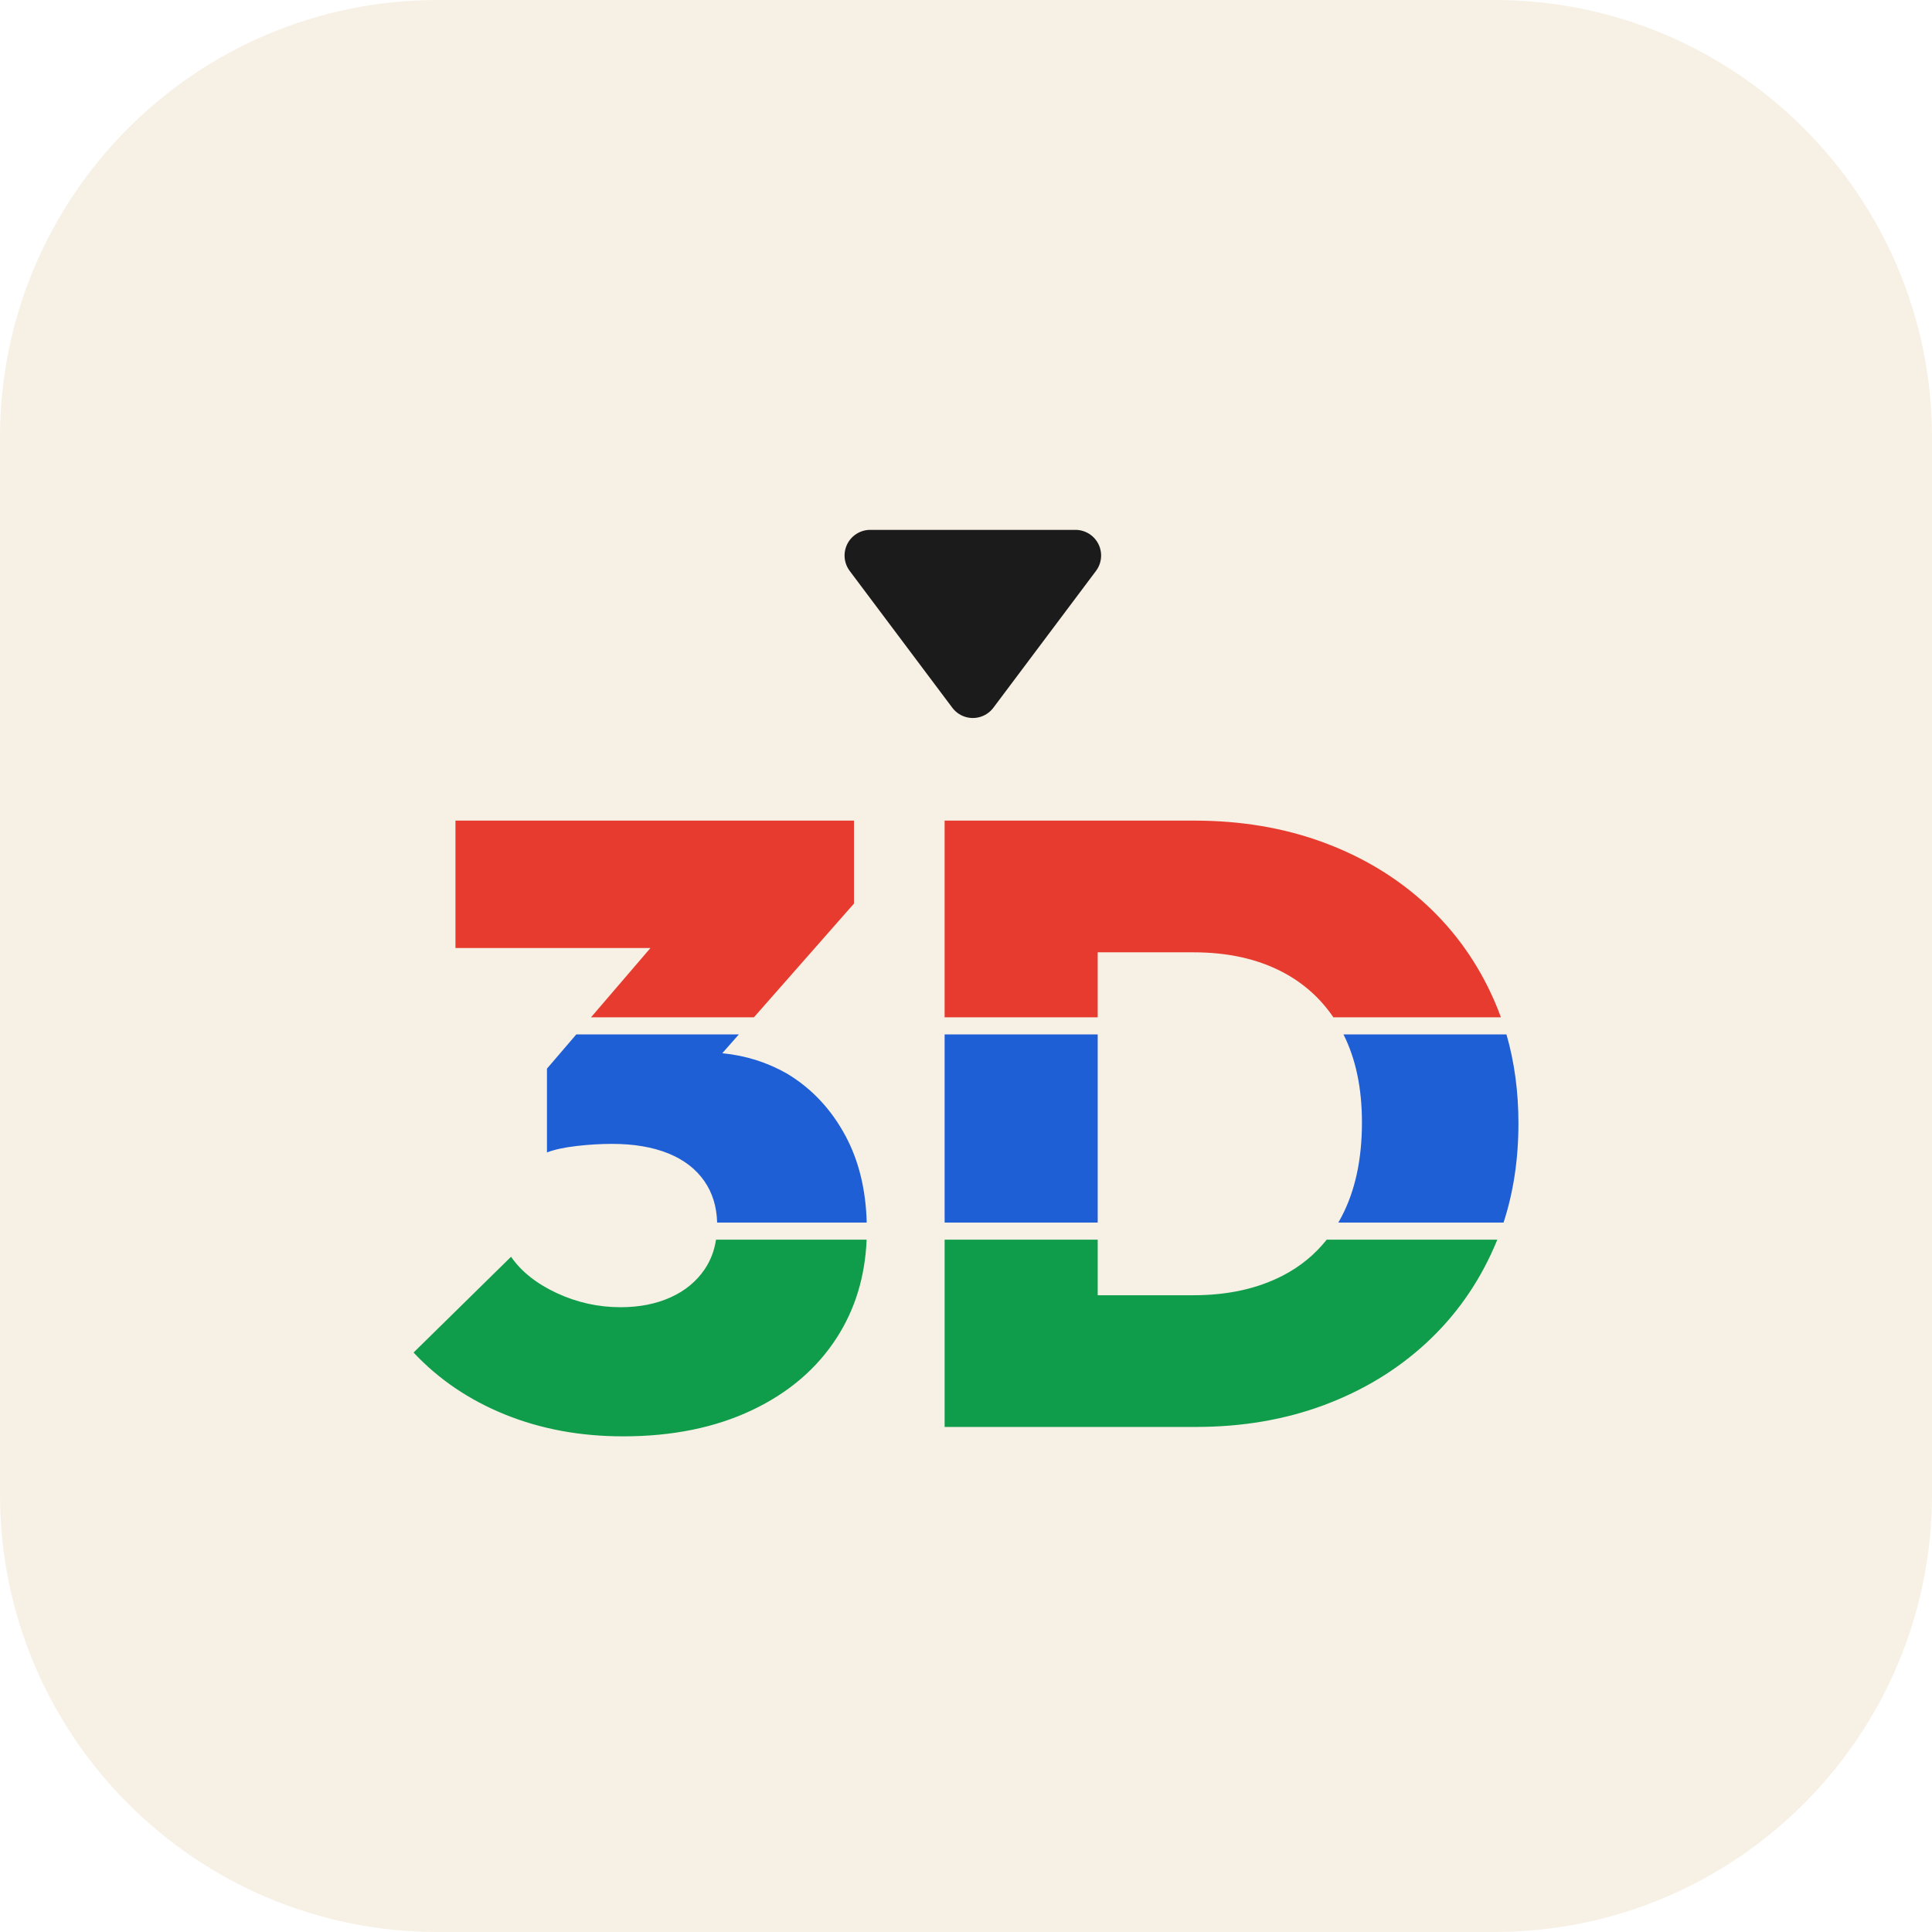
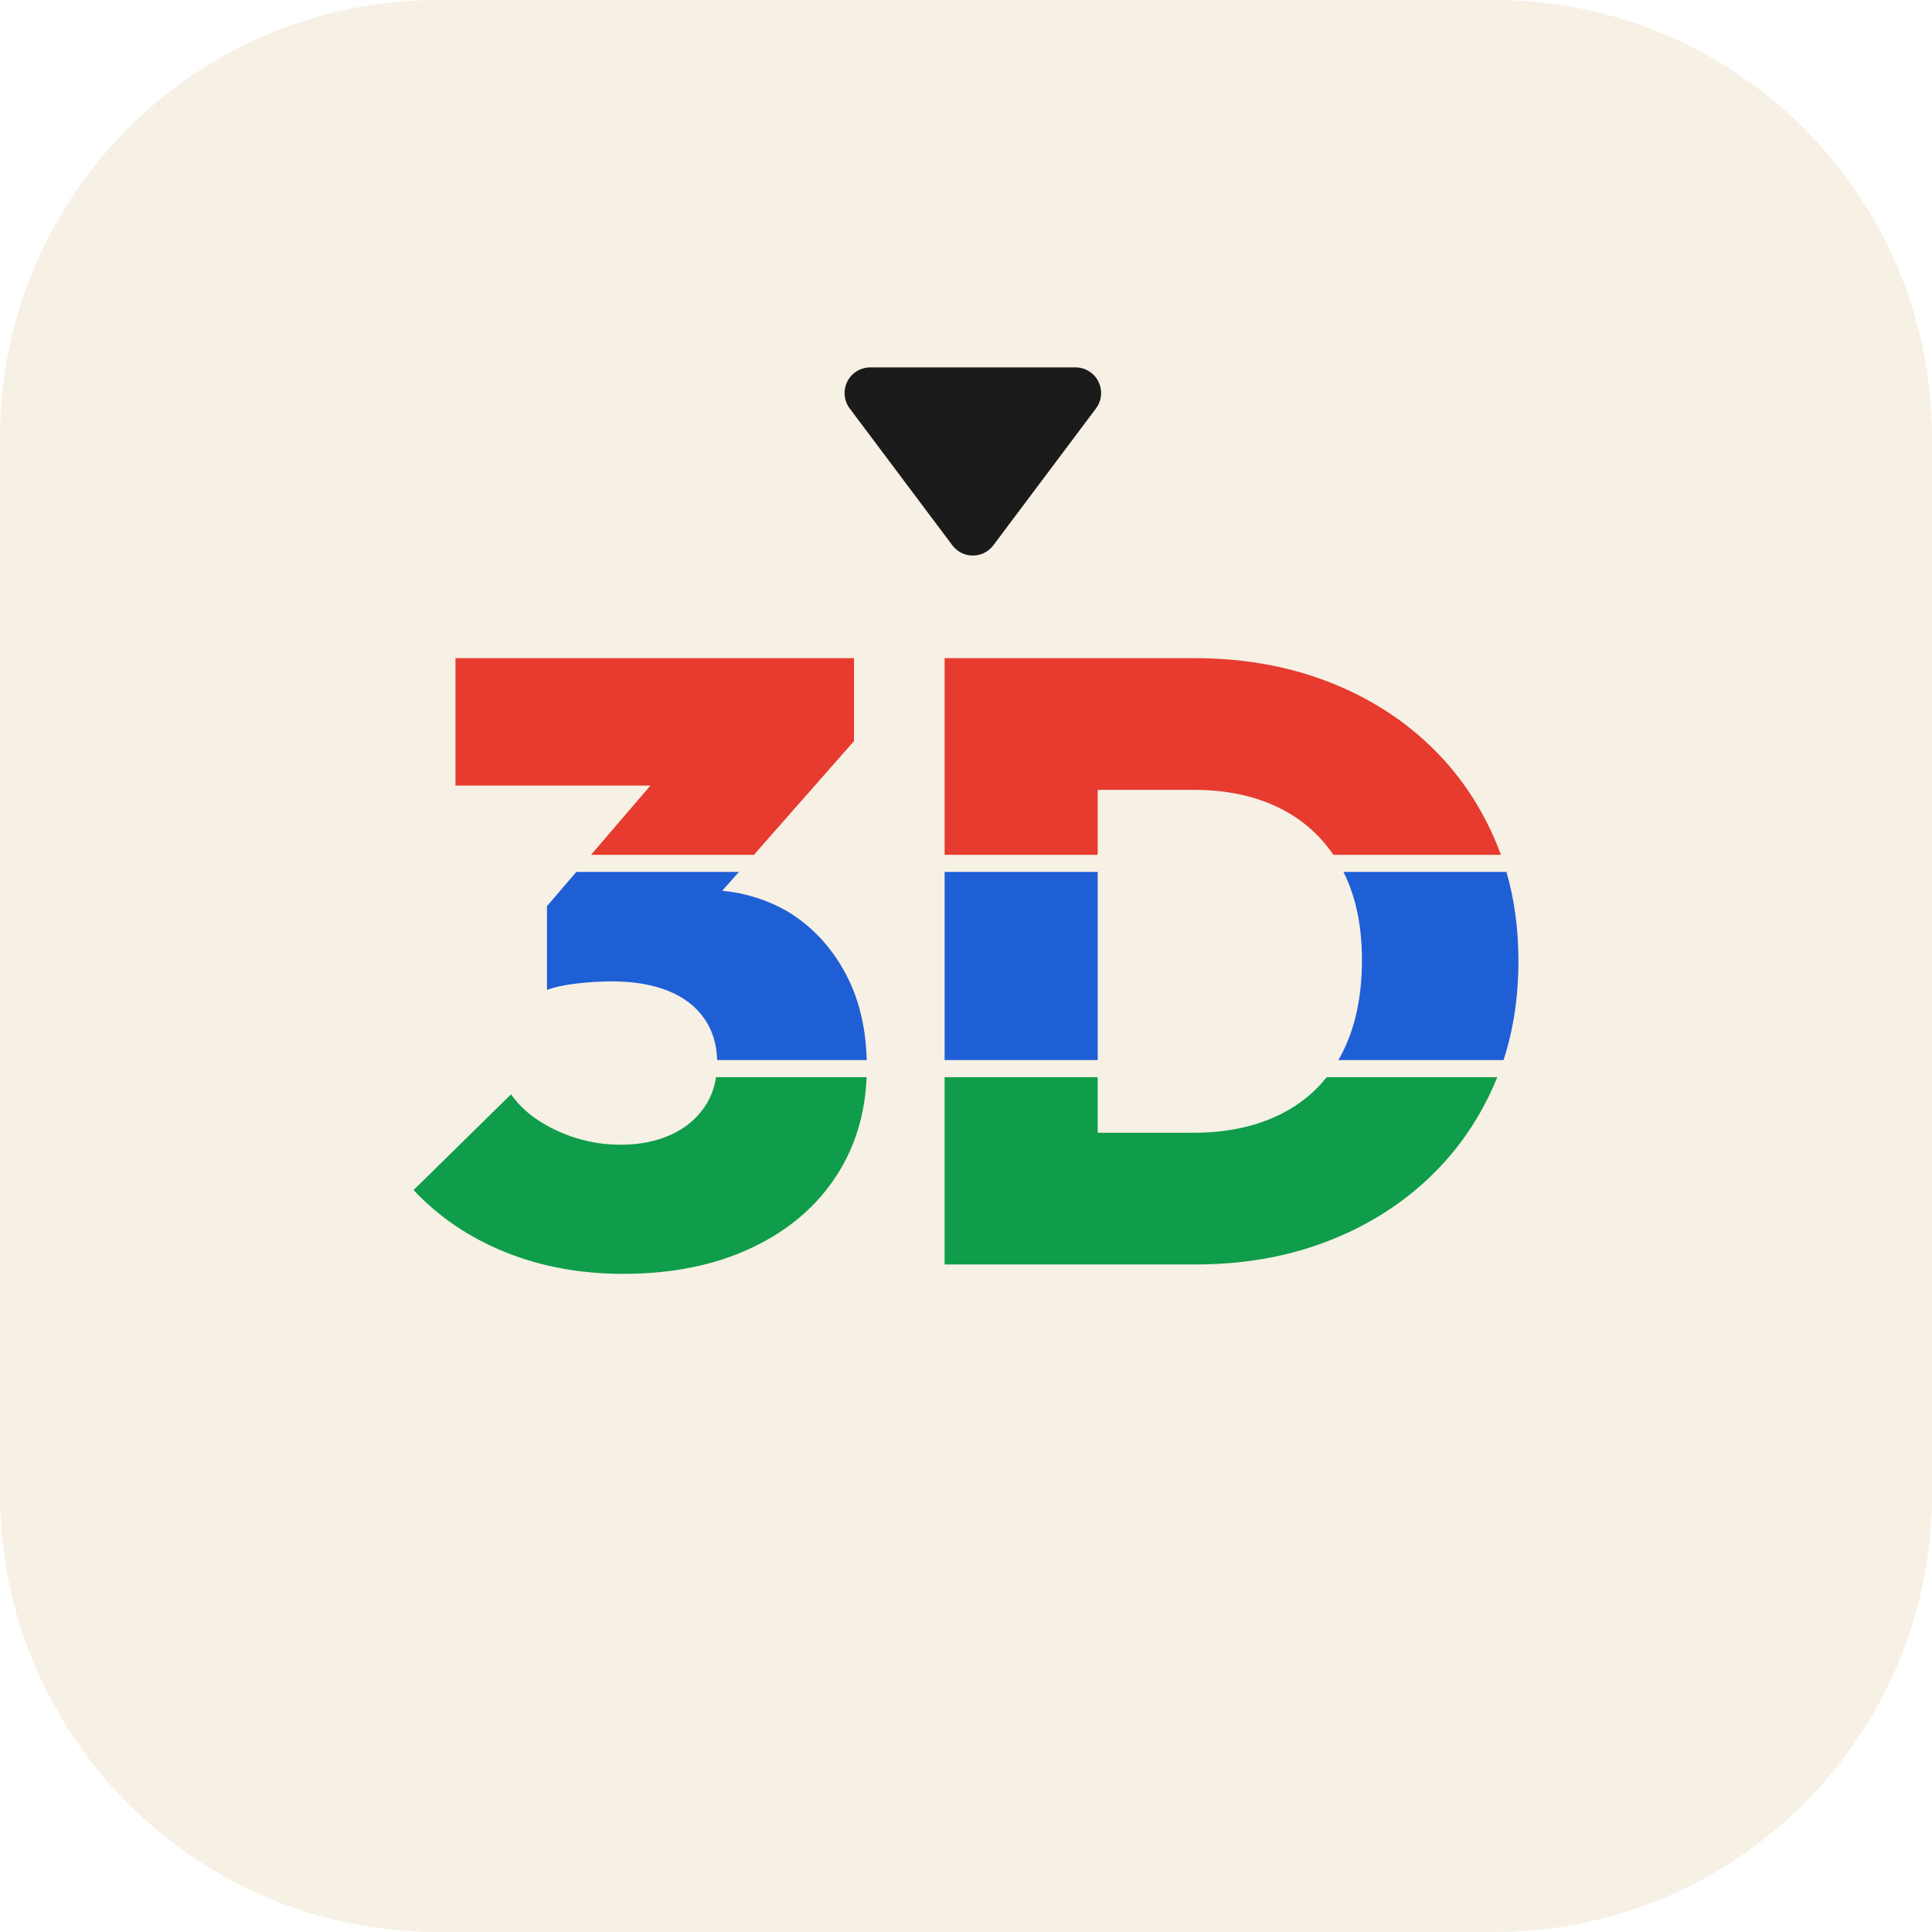
<svg xmlns="http://www.w3.org/2000/svg" viewBox="0 0 512 512">
  <rect width="512" height="512" rx="116" fill="#F7F0E4" />
-   <svg x="96" y="96" width="320" height="320" viewBox="-49 -1149 1412 1220">
+   <svg x="96" y="74.7" width="320" height="362.6" viewBox="-49 -1149 1412 1600">
    <g transform="scale(1,-1)">
      <path fill="#E63B2E" d="M811 555H923Q983 555 1027 532Q1063.5 512.9 1086.6 479H1282.5Q1278.8 489.2 1274.5 499Q1246 564 1195 611Q1144 658 1075 683.5Q1006 709 924 709H632V479H811ZM409 479 526 612V709H60V560H288L218.5 479H409Z" />
      <path fill="#1F5FD6" d="M540.9 239Q539.4 297 516 340.5Q491 387 448 413Q413 433 372 437L391.4 459H201.3L167 419V321Q180 326 201.5 328.5Q223 331 243 331Q281 331 308.5 320Q336 309 351 287.5Q365.2 267.1 366 239H540.9ZM1285.6 239Q1303 292.4 1303 355Q1303 410.4 1289 459H1098.4Q1120 416.1 1120 356Q1120 291 1096 245.5Q1094.3 242.2 1092.4 239H1285.6ZM632 239H811V459H632V239Z" />
      <path fill="#0F9D4B" d="M632 0H926Q1007 0 1075.5 25.5Q1144 51 1195 98Q1246 145 1274.5 210Q1276.5 214.5 1278.3 219H1078.8Q1057.9 192.7 1027.5 177Q983 154 923 154H811V219H632ZM256 -11Q342 -11 406.5 19.5Q471 50 506 104.5Q538.1 154.4 540.8 219H364.7Q361.7 199.6 351.5 184.5Q337 163 311.5 151.5Q286 140 253 140Q214 140 178.5 156.5Q143 173 125 199L11 87Q55 40 118 14.5Q181 -11 256 -11Z" />
      <polygon points="545,1019 785,1019 665,859" fill="#1B1B1B" stroke="#1B1B1B" stroke-width="60" stroke-linejoin="round" />
    </g>
  </svg>
</svg>
